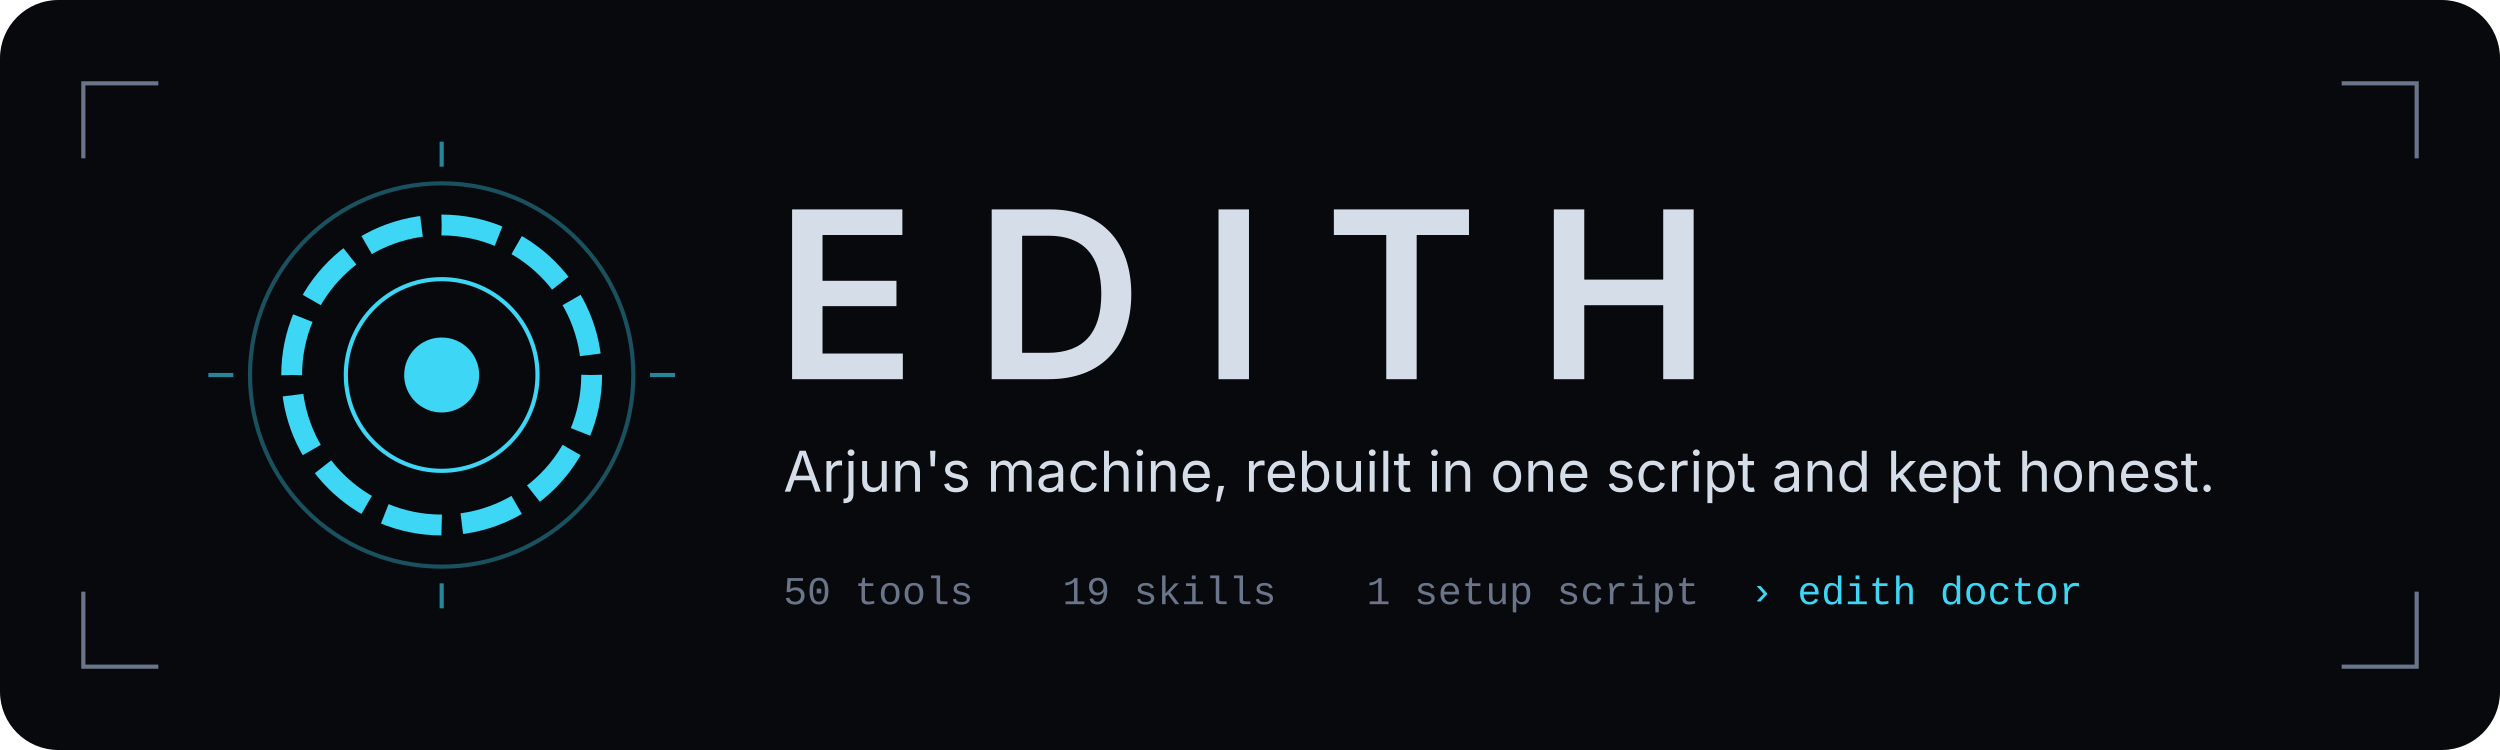
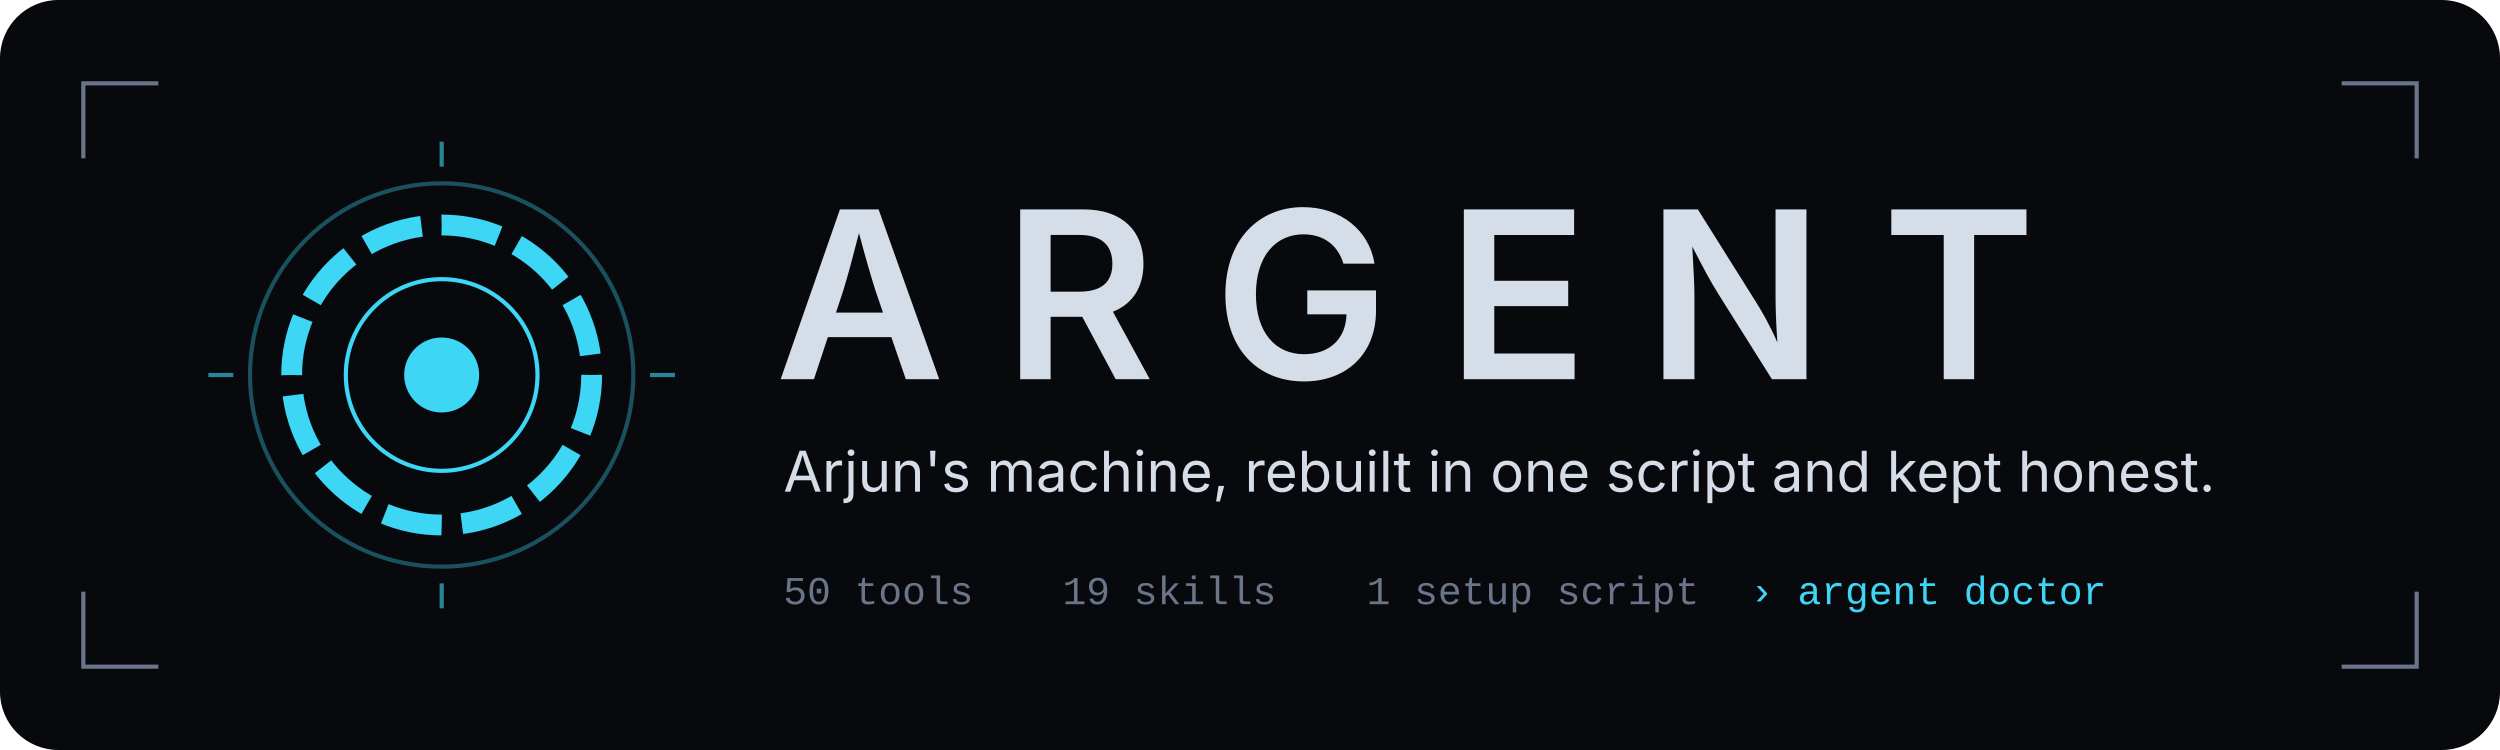
<svg xmlns="http://www.w3.org/2000/svg" viewBox="0 0 1200 360" role="img" aria-labelledby="t d">
  <rect width="1200" height="360" rx="28" fill="#07090D" />
  <g transform="translate(212 180)" fill="none" stroke="#3DD6F5">
    <circle r="92" stroke-width="2" opacity="0.35" />
    <circle r="72" stroke-width="10" stroke-dasharray="28 9.7" transform="rotate(-90)" />
    <circle r="46" stroke-width="2" />
    <circle r="18" fill="#3DD6F5" stroke="none" />
    <path d="M0 -112 V -100 M0 100 V 112 M-112 0 H -100 M100 0 H 112" stroke-width="2" opacity="0.6" />
  </g>
  <g font-family="'Segoe UI', Inter, Helvetica, Arial, sans-serif">
-     <text x="372" y="182" font-size="112" font-weight="600" letter-spacing="28" fill="#D5DEE8">EDITH</text>
+     <text x="372" y="182" font-size="112" font-weight="600" letter-spacing="28" fill="#D5DEE8">ARGENT</text>
    <text x="376" y="236" font-size="27" fill="#D5DEE8">Arjun's machine, rebuilt in one script and kept honest.</text>
  </g>
  <g font-family="'JetBrains Mono', Consolas, 'Courier New', monospace" font-size="19" fill="#6A758A">
    <text x="376" y="290">50 tools</text>
    <text x="510" y="290">19 skills</text>
    <text x="656" y="290">1 setup script</text>
-     <text x="840" y="290" fill="#3DD6F5">› edith doctor</text>
+     <text x="840" y="290" fill="#3DD6F5">› argent doctor</text>
  </g>
  <path d="M40 76 V40 H76 M1124 40 H1160 V76 M1160 284 V320 H1124 M76 320 H40 V284" fill="none" stroke="#6A758A" stroke-width="2" />
</svg>
